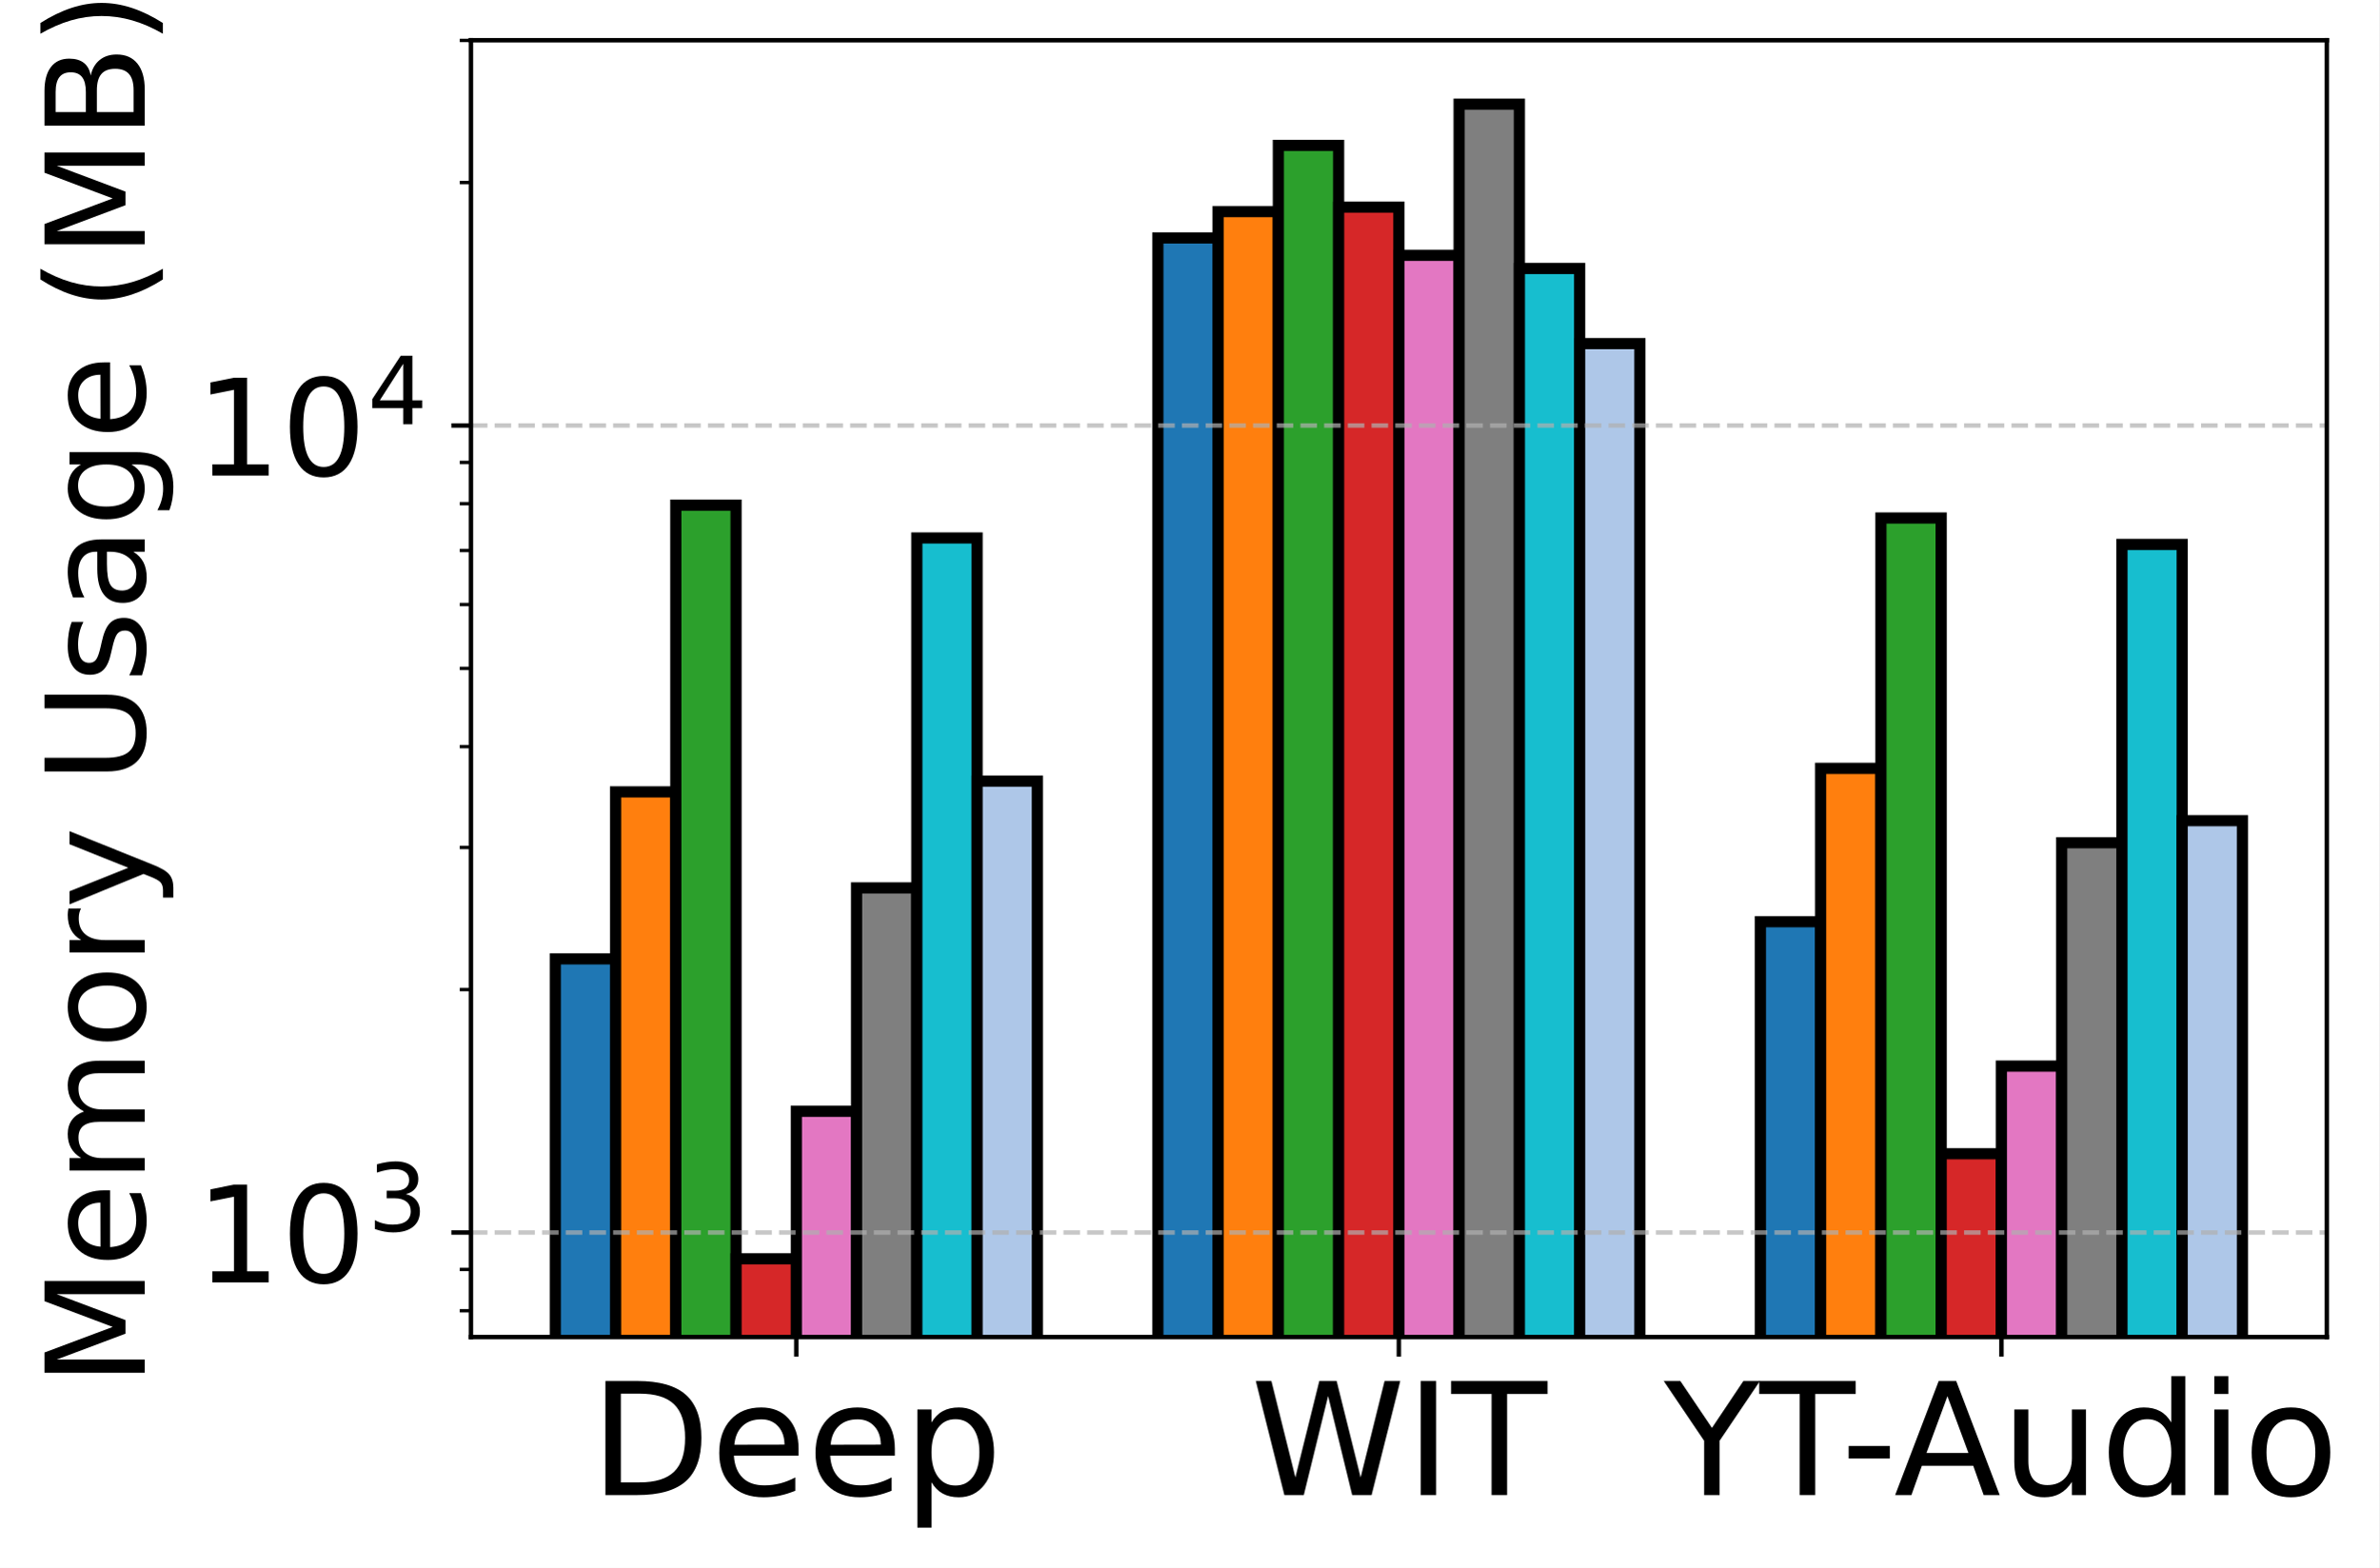
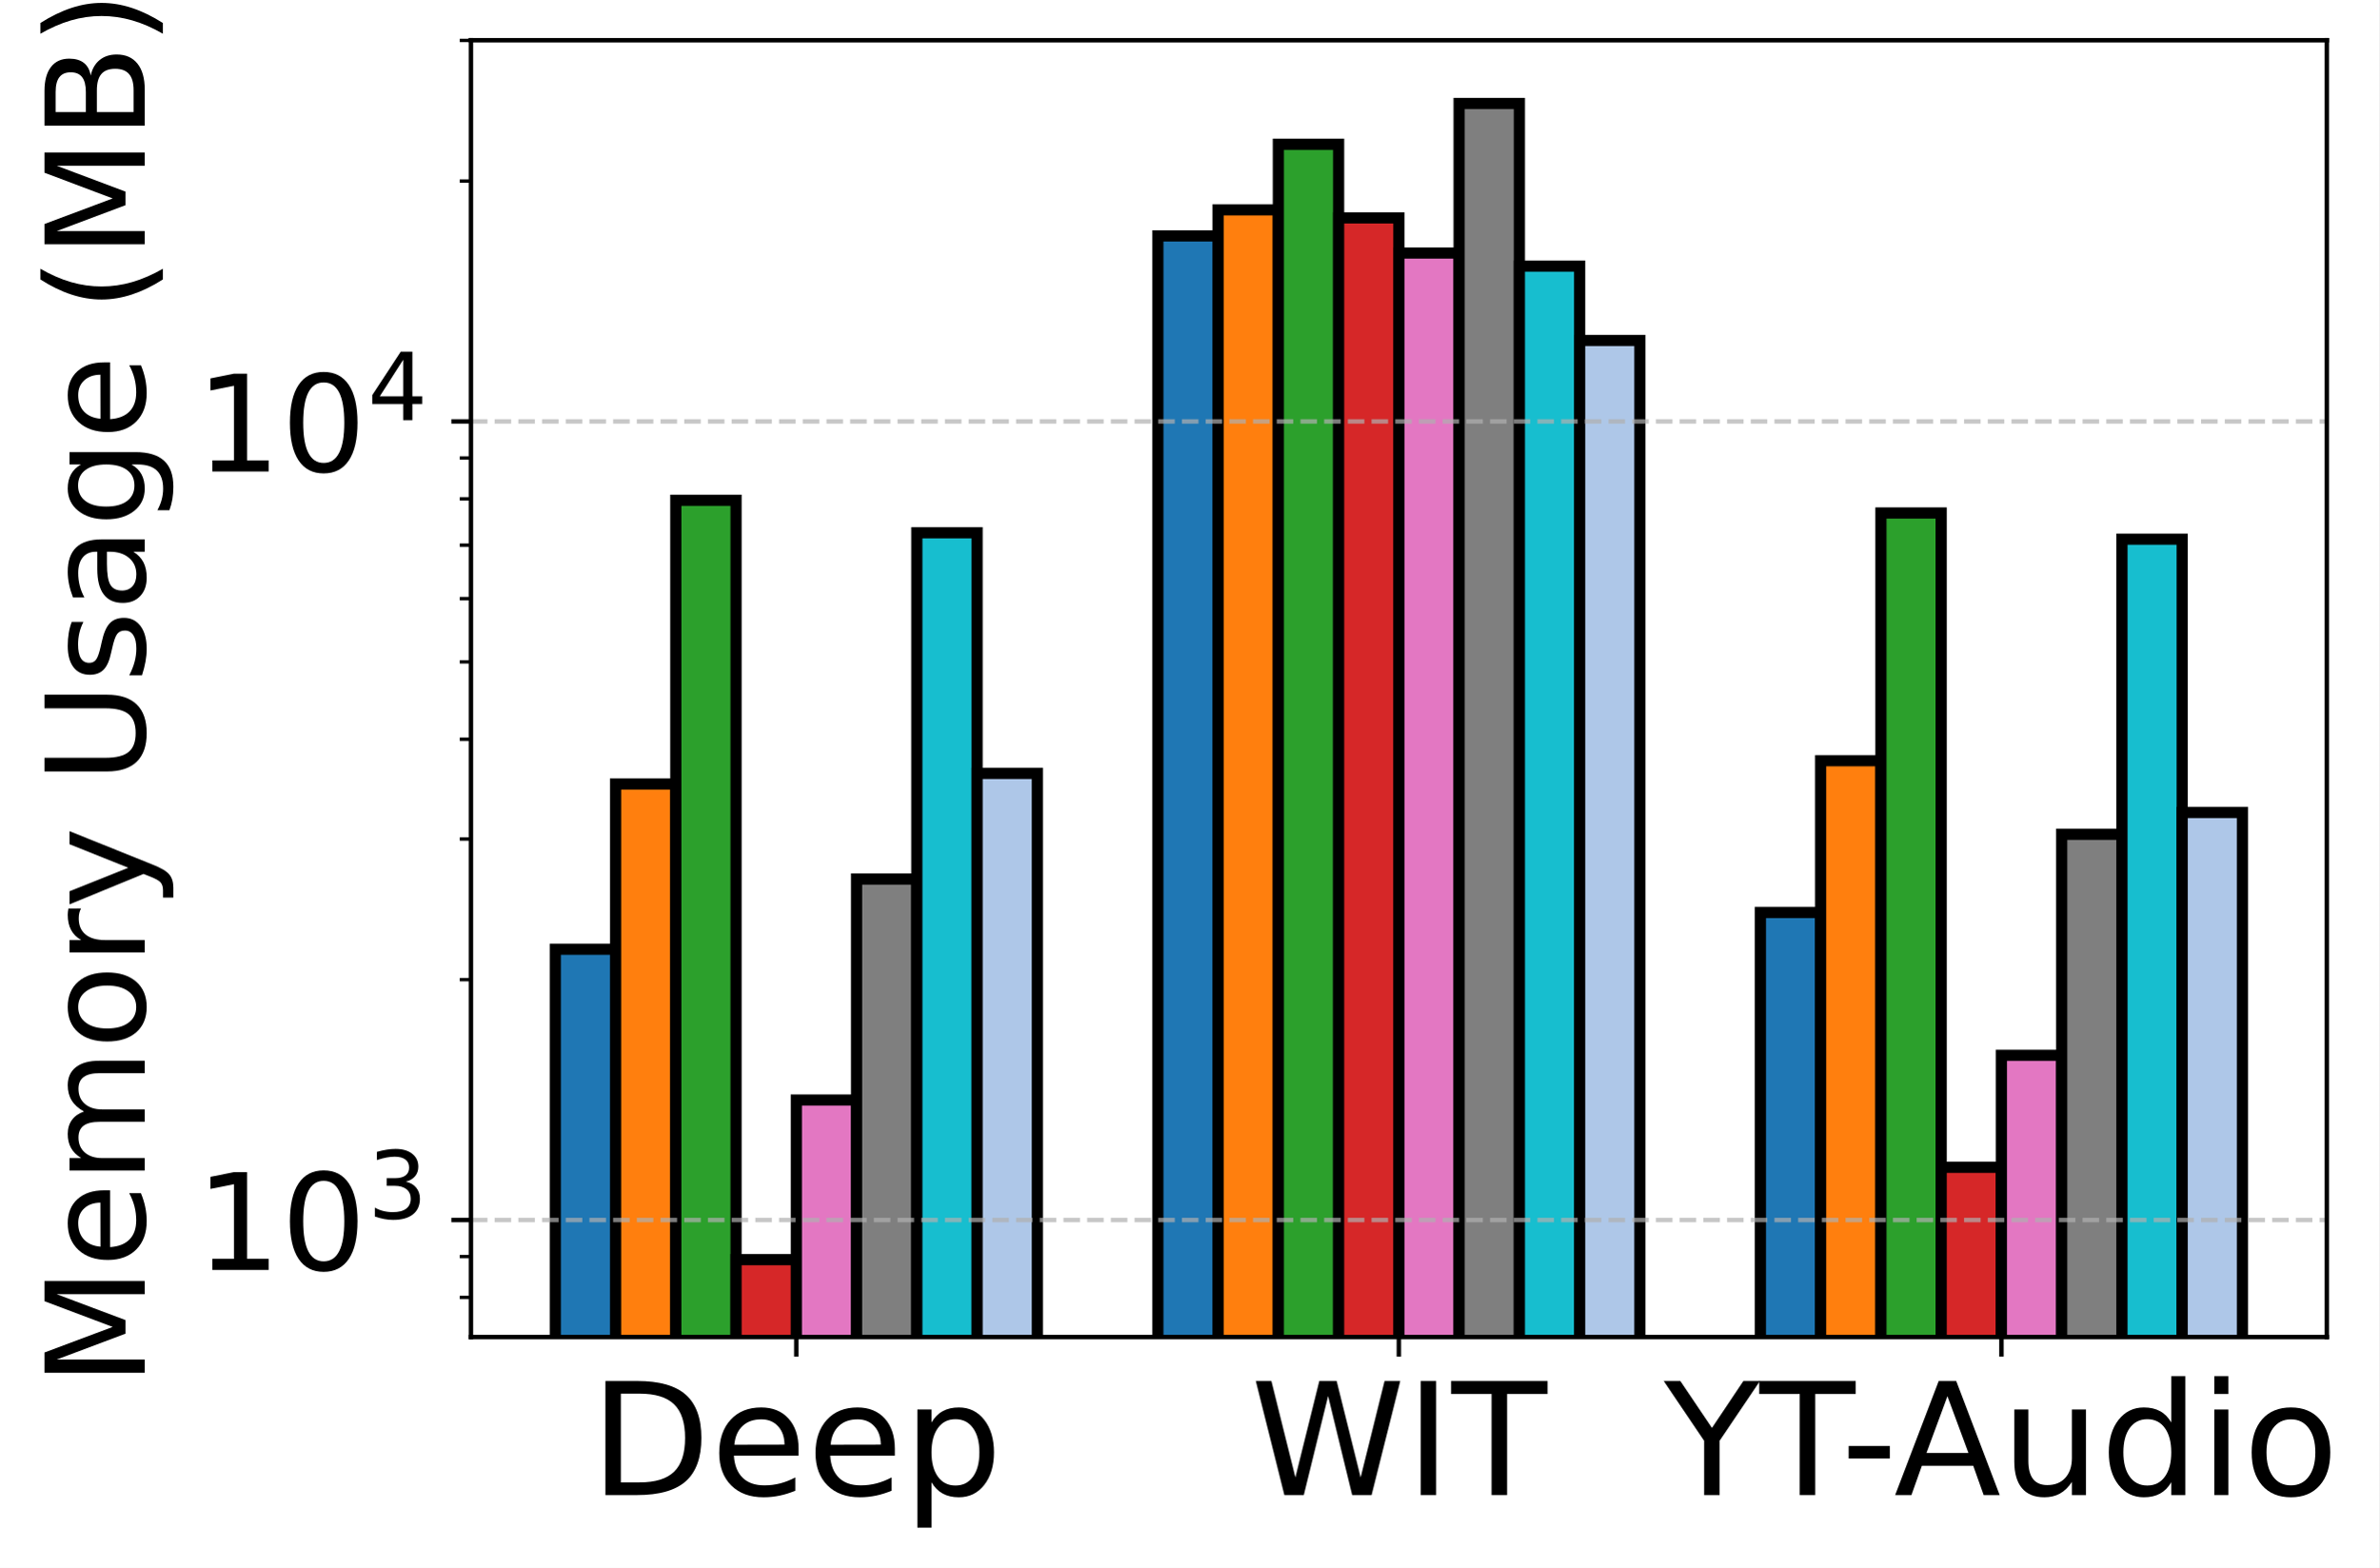
<svg xmlns="http://www.w3.org/2000/svg" xmlns:xlink="http://www.w3.org/1999/xlink" width="425.608pt" height="280.539pt" viewBox="0 0 425.608 280.539" version="1.1">
  <defs>
    <style type="text/css">*{stroke-linejoin: round; stroke-linecap: butt}</style>
  </defs>
  <g id="figure_1">
    <g id="patch_1">
      <path d="M 0 280.539  L 425.608 280.539  L 425.608 0  L 0 0  z " style="fill: #ffffff" />
    </g>
    <g id="axes_1">
      <g id="patch_2">
        <path d="M 84.248 239.24  L 416.265 239.24  L 416.265 7.2  L 84.248 7.2  z " style="fill: #ffffff" />
      </g>
      <g id="patch_3">
-         <path d="M 99.34 145057.535  L 110.12 145057.535  L 110.12 171.572  L 99.34 171.572  z " clip-path="url(#p892380f3ec)" style="fill: #1f77b4; stroke: #000000; stroke-width: 2; stroke-linejoin: miter" />
+         <path d="M 99.34 143537.381  L 110.12 143537.381  L 110.12 169.849  L 99.34 169.849  z " clip-path="url(#pd8922eb6c5)" style="fill: #1f77b4; stroke: #000000; stroke-width: 2; stroke-linejoin: miter" />
      </g>
      <g id="patch_4">
-         <path d="M 207.138 145057.535  L 217.917 145057.535  L 217.917 42.575  L 207.138 42.575  z " clip-path="url(#p892380f3ec)" style="fill: #1f77b4; stroke: #000000; stroke-width: 2; stroke-linejoin: miter" />
+         <path d="M 207.138 143537.381  L 217.917 143537.381  L 217.917 42.204  L 207.138 42.204  z " clip-path="url(#pd8922eb6c5)" style="fill: #1f77b4; stroke: #000000; stroke-width: 2; stroke-linejoin: miter" />
      </g>
      <g id="patch_5">
-         <path d="M 314.935 145057.535  L 325.715 145057.535  L 325.715 164.924  L 314.935 164.924  z " clip-path="url(#p892380f3ec)" style="fill: #1f77b4; stroke: #000000; stroke-width: 2; stroke-linejoin: miter" />
+         <path d="M 314.935 143537.381  L 325.715 143537.381  L 325.715 163.271  L 314.935 163.271  z " clip-path="url(#pd8922eb6c5)" style="fill: #1f77b4; stroke: #000000; stroke-width: 2; stroke-linejoin: miter" />
      </g>
      <g id="patch_6">
-         <path d="M 110.12 145057.535  L 120.899 145057.535  L 120.899 141.693  L 110.12 141.693  z " clip-path="url(#p892380f3ec)" style="fill: #ff7f0e; stroke: #000000; stroke-width: 2; stroke-linejoin: miter" />
+         <path d="M 110.12 143537.381  L 120.899 143537.381  L 120.899 140.283  L 110.12 140.283  z " clip-path="url(#pd8922eb6c5)" style="fill: #ff7f0e; stroke: #000000; stroke-width: 2; stroke-linejoin: miter" />
      </g>
      <g id="patch_7">
-         <path d="M 217.917 145057.535  L 228.697 145057.535  L 228.697 37.863  L 217.917 37.863  z " clip-path="url(#p892380f3ec)" style="fill: #ff7f0e; stroke: #000000; stroke-width: 2; stroke-linejoin: miter" />
+         <path d="M 217.917 143537.381  L 228.697 143537.381  L 228.697 37.541  L 217.917 37.541  z " clip-path="url(#pd8922eb6c5)" style="fill: #ff7f0e; stroke: #000000; stroke-width: 2; stroke-linejoin: miter" />
      </g>
      <g id="patch_8">
-         <path d="M 325.715 145057.535  L 336.495 145057.535  L 336.495 137.482  L 325.715 137.482  z " clip-path="url(#p892380f3ec)" style="fill: #ff7f0e; stroke: #000000; stroke-width: 2; stroke-linejoin: miter" />
+         <path d="M 325.715 143537.381  L 336.495 143537.381  L 336.495 136.116  L 325.715 136.116  z " clip-path="url(#pd8922eb6c5)" style="fill: #ff7f0e; stroke: #000000; stroke-width: 2; stroke-linejoin: miter" />
      </g>
      <g id="patch_9">
-         <path d="M 120.899 145057.535  L 131.679 145057.535  L 131.679 90.386  L 120.899 90.386  z " clip-path="url(#p892380f3ec)" style="fill: #2ca02c; stroke: #000000; stroke-width: 2; stroke-linejoin: miter" />
+         <path d="M 120.899 143537.381  L 131.679 143537.381  L 131.679 89.514  L 120.899 89.514  z " clip-path="url(#pd8922eb6c5)" style="fill: #2ca02c; stroke: #000000; stroke-width: 2; stroke-linejoin: miter" />
      </g>
      <g id="patch_10">
-         <path d="M 228.697 145057.535  L 239.477 145057.535  L 239.477 26.012  L 228.697 26.012  z " clip-path="url(#p892380f3ec)" style="fill: #2ca02c; stroke: #000000; stroke-width: 2; stroke-linejoin: miter" />
+         <path d="M 228.697 143537.381  L 239.477 143537.381  L 239.477 25.815  L 228.697 25.815  z " clip-path="url(#pd8922eb6c5)" style="fill: #2ca02c; stroke: #000000; stroke-width: 2; stroke-linejoin: miter" />
      </g>
      <g id="patch_11">
-         <path d="M 336.495 145057.535  L 347.275 145057.535  L 347.275 92.685  L 336.495 92.685  z " clip-path="url(#p892380f3ec)" style="fill: #2ca02c; stroke: #000000; stroke-width: 2; stroke-linejoin: miter" />
+         <path d="M 336.495 143537.381  L 347.275 143537.381  L 347.275 91.789  L 336.495 91.789  z " clip-path="url(#pd8922eb6c5)" style="fill: #2ca02c; stroke: #000000; stroke-width: 2; stroke-linejoin: miter" />
      </g>
      <g id="patch_12">
-         <path d="M 131.679 145057.535  L 142.459 145057.535  L 142.459 225.246  L 131.679 225.246  z " clip-path="url(#p892380f3ec)" style="fill: #d62728; stroke: #000000; stroke-width: 2; stroke-linejoin: miter" />
+         <path d="M 131.679 143537.381  L 142.459 143537.381  L 142.459 225.392  L 131.679 225.392  z " clip-path="url(#pd8922eb6c5)" style="fill: #d62728; stroke: #000000; stroke-width: 2; stroke-linejoin: miter" />
      </g>
      <g id="patch_13">
-         <path d="M 239.477 145057.535  L 250.257 145057.535  L 250.257 37.053  L 239.477 37.053  z " clip-path="url(#p892380f3ec)" style="fill: #d62728; stroke: #000000; stroke-width: 2; stroke-linejoin: miter" />
+         <path d="M 239.477 143537.381  L 250.257 143537.381  L 250.257 38.99  L 239.477 38.99  z " clip-path="url(#pd8922eb6c5)" style="fill: #d62728; stroke: #000000; stroke-width: 2; stroke-linejoin: miter" />
      </g>
      <g id="patch_14">
-         <path d="M 347.275 145057.535  L 358.054 145057.535  L 358.054 206.438  L 347.275 206.438  z " clip-path="url(#p892380f3ec)" style="fill: #d62728; stroke: #000000; stroke-width: 2; stroke-linejoin: miter" />
+         <path d="M 347.275 143537.381  L 358.054 143537.381  L 358.054 208.864  L 347.275 208.864  z " clip-path="url(#pd8922eb6c5)" style="fill: #d62728; stroke: #000000; stroke-width: 2; stroke-linejoin: miter" />
      </g>
      <g id="patch_15">
-         <path d="M 142.459 145057.535  L 153.239 145057.535  L 153.239 198.848  L 142.459 198.848  z " clip-path="url(#p892380f3ec)" style="fill: #e377c2; stroke: #000000; stroke-width: 2; stroke-linejoin: miter" />
+         <path d="M 142.459 143537.381  L 153.239 143537.381  L 153.239 196.839  L 142.459 196.839  z " clip-path="url(#pd8922eb6c5)" style="fill: #e377c2; stroke: #000000; stroke-width: 2; stroke-linejoin: miter" />
      </g>
      <g id="patch_16">
-         <path d="M 250.257 145057.535  L 261.036 145057.535  L 261.036 45.679  L 250.257 45.679  z " clip-path="url(#p892380f3ec)" style="fill: #e377c2; stroke: #000000; stroke-width: 2; stroke-linejoin: miter" />
+         <path d="M 250.257 143537.381  L 261.036 143537.381  L 261.036 45.276  L 250.257 45.276  z " clip-path="url(#pd8922eb6c5)" style="fill: #e377c2; stroke: #000000; stroke-width: 2; stroke-linejoin: miter" />
      </g>
      <g id="patch_17">
-         <path d="M 358.054 145057.535  L 368.834 145057.535  L 368.834 190.758  L 358.054 190.758  z " clip-path="url(#p892380f3ec)" style="fill: #e377c2; stroke: #000000; stroke-width: 2; stroke-linejoin: miter" />
+         <path d="M 358.054 143537.381  L 368.834 143537.381  L 368.834 188.835  L 358.054 188.835  z " clip-path="url(#pd8922eb6c5)" style="fill: #e377c2; stroke: #000000; stroke-width: 2; stroke-linejoin: miter" />
      </g>
      <g id="patch_18">
-         <path d="M 153.239 145057.535  L 164.019 145057.535  L 164.019 158.877  L 153.239 158.877  z " clip-path="url(#p892380f3ec)" style="fill: #7f7f7f; stroke: #000000; stroke-width: 2; stroke-linejoin: miter" />
+         <path d="M 153.239 143537.381  L 164.019 143537.381  L 164.019 157.287  L 153.239 157.287  z " clip-path="url(#pd8922eb6c5)" style="fill: #7f7f7f; stroke: #000000; stroke-width: 2; stroke-linejoin: miter" />
      </g>
      <g id="patch_19">
-         <path d="M 261.036 145057.535  L 271.816 145057.535  L 271.816 18.634  L 261.036 18.634  z " clip-path="url(#p892380f3ec)" style="fill: #7f7f7f; stroke: #000000; stroke-width: 2; stroke-linejoin: miter" />
+         <path d="M 261.036 143537.381  L 271.816 143537.381  L 271.816 18.514  L 261.036 18.514  z " clip-path="url(#pd8922eb6c5)" style="fill: #7f7f7f; stroke: #000000; stroke-width: 2; stroke-linejoin: miter" />
      </g>
      <g id="patch_20">
-         <path d="M 368.834 145057.535  L 379.614 145057.535  L 379.614 150.788  L 368.834 150.788  z " clip-path="url(#p892380f3ec)" style="fill: #7f7f7f; stroke: #000000; stroke-width: 2; stroke-linejoin: miter" />
+         <path d="M 368.834 143537.381  L 379.614 143537.381  L 379.614 149.284  L 368.834 149.284  z " clip-path="url(#pd8922eb6c5)" style="fill: #7f7f7f; stroke: #000000; stroke-width: 2; stroke-linejoin: miter" />
      </g>
      <g id="patch_21">
-         <path d="M 164.019 145057.535  L 174.798 145057.535  L 174.798 96.257  L 164.019 96.257  z " clip-path="url(#p892380f3ec)" style="fill: #17becf; stroke: #000000; stroke-width: 2; stroke-linejoin: miter" />
+         <path d="M 164.019 143537.381  L 174.798 143537.381  L 174.798 95.324  L 164.019 95.324  z " clip-path="url(#pd8922eb6c5)" style="fill: #17becf; stroke: #000000; stroke-width: 2; stroke-linejoin: miter" />
      </g>
      <g id="patch_22">
-         <path d="M 271.816 145057.535  L 282.596 145057.535  L 282.596 48.036  L 271.816 48.036  z " clip-path="url(#p892380f3ec)" style="fill: #17becf; stroke: #000000; stroke-width: 2; stroke-linejoin: miter" />
+         <path d="M 271.816 143537.381  L 282.596 143537.381  L 282.596 47.608  L 271.816 47.608  z " clip-path="url(#pd8922eb6c5)" style="fill: #17becf; stroke: #000000; stroke-width: 2; stroke-linejoin: miter" />
      </g>
      <g id="patch_23">
-         <path d="M 379.614 145057.535  L 390.394 145057.535  L 390.394 97.419  L 379.614 97.419  z " clip-path="url(#p892380f3ec)" style="fill: #17becf; stroke: #000000; stroke-width: 2; stroke-linejoin: miter" />
+         <path d="M 379.614 143537.381  L 390.394 143537.381  L 390.394 96.473  L 379.614 96.473  z " clip-path="url(#pd8922eb6c5)" style="fill: #17becf; stroke: #000000; stroke-width: 2; stroke-linejoin: miter" />
      </g>
      <g id="patch_24">
-         <path d="M 174.798 145057.535  L 185.578 145057.535  L 185.578 139.769  L 174.798 139.769  z " clip-path="url(#p892380f3ec)" style="fill: #aec7e8; stroke: #000000; stroke-width: 2; stroke-linejoin: miter" />
+         <path d="M 174.798 143537.381  L 185.578 143537.381  L 185.578 138.379  L 174.798 138.379  z " clip-path="url(#pd8922eb6c5)" style="fill: #aec7e8; stroke: #000000; stroke-width: 2; stroke-linejoin: miter" />
      </g>
      <g id="patch_25">
-         <path d="M 282.596 145057.535  L 293.376 145057.535  L 293.376 61.479  L 282.596 61.479  z " clip-path="url(#p892380f3ec)" style="fill: #aec7e8; stroke: #000000; stroke-width: 2; stroke-linejoin: miter" />
+         <path d="M 282.596 143537.381  L 293.376 143537.381  L 293.376 60.91  L 282.596 60.91  z " clip-path="url(#pd8922eb6c5)" style="fill: #aec7e8; stroke: #000000; stroke-width: 2; stroke-linejoin: miter" />
      </g>
      <g id="patch_26">
-         <path d="M 390.394 145057.535  L 401.174 145057.535  L 401.174 146.844  L 390.394 146.844  z " clip-path="url(#p892380f3ec)" style="fill: #aec7e8; stroke: #000000; stroke-width: 2; stroke-linejoin: miter" />
+         <path d="M 390.394 143537.381  L 401.174 143537.381  L 401.174 145.38  L 390.394 145.38  z " clip-path="url(#pd8922eb6c5)" style="fill: #aec7e8; stroke: #000000; stroke-width: 2; stroke-linejoin: miter" />
      </g>
      <g id="matplotlib.axis_1">
        <g id="xtick_1">
          <g id="line2d_1">
            <defs>
-               <path id="mdddbfff9ad" d="M 0 0  L 0 3.5  " style="stroke: #000000; stroke-width: 0.8" />
+               <path id="m89c4cfb3a7" d="M 0 0  L 0 3.5  " style="stroke: #000000; stroke-width: 0.8" />
            </defs>
            <g>
-               <use xlink:href="#mdddbfff9ad" x="142.459" y="239.24" style="stroke: #000000; stroke-width: 0.8" />
+               <use xlink:href="#m89c4cfb3a7" x="142.459" y="239.24" style="stroke: #000000; stroke-width: 0.8" />
            </g>
          </g>
          <g id="text_1">
            <g transform="translate(105.5624 267.5156) scale(0.28 -0.28)">
              <defs>
                <path id="DejaVuSans-44" d="M 1259 4147  L 1259 519  L 2022 519  Q 2988 519 3436 956  Q 3884 1394 3884 2338  Q 3884 3275 3436 3711  Q 2988 4147 2022 4147  L 1259 4147  z M 628 4666  L 1925 4666  Q 3281 4666 3915 4102  Q 4550 3538 4550 2338  Q 4550 1131 3912 565  Q 3275 0 1925 0  L 628 0  L 628 4666  z " transform="scale(0.015625)" />
                <path id="DejaVuSans-65" d="M 3597 1894  L 3597 1613  L 953 1613  Q 991 1019 1311 708  Q 1631 397 2203 397  Q 2534 397 2845 478  Q 3156 559 3463 722  L 3463 178  Q 3153 47 2828 -22  Q 2503 -91 2169 -91  Q 1331 -91 842 396  Q 353 884 353 1716  Q 353 2575 817 3079  Q 1281 3584 2069 3584  Q 2775 3584 3186 3129  Q 3597 2675 3597 1894  z M 3022 2063  Q 3016 2534 2758 2815  Q 2500 3097 2075 3097  Q 1594 3097 1305 2825  Q 1016 2553 972 2059  L 3022 2063  z " transform="scale(0.015625)" />
                <path id="DejaVuSans-70" d="M 1159 525  L 1159 -1331  L 581 -1331  L 581 3500  L 1159 3500  L 1159 2969  Q 1341 3281 1617 3432  Q 1894 3584 2278 3584  Q 2916 3584 3314 3078  Q 3713 2572 3713 1747  Q 3713 922 3314 415  Q 2916 -91 2278 -91  Q 1894 -91 1617 61  Q 1341 213 1159 525  z M 3116 1747  Q 3116 2381 2855 2742  Q 2594 3103 2138 3103  Q 1681 3103 1420 2742  Q 1159 2381 1159 1747  Q 1159 1113 1420 752  Q 1681 391 2138 391  Q 2594 391 2855 752  Q 3116 1113 3116 1747  z " transform="scale(0.015625)" />
              </defs>
              <use xlink:href="#DejaVuSans-44" />
              <use xlink:href="#DejaVuSans-65" x="77.002" />
              <use xlink:href="#DejaVuSans-65" x="138.525" />
              <use xlink:href="#DejaVuSans-70" x="200.049" />
            </g>
          </g>
        </g>
        <g id="xtick_2">
          <g id="line2d_2">
            <g>
-               <use xlink:href="#mdddbfff9ad" x="250.257" y="239.24" style="stroke: #000000; stroke-width: 0.8" />
+               <use xlink:href="#m89c4cfb3a7" x="250.257" y="239.24" style="stroke: #000000; stroke-width: 0.8" />
            </g>
          </g>
          <g id="text_2">
            <g transform="translate(223.7333 267.5156) scale(0.28 -0.28)">
              <defs>
                <path id="DejaVuSans-57" d="M 213 4666  L 850 4666  L 1831 722  L 2809 4666  L 3519 4666  L 4500 722  L 5478 4666  L 6119 4666  L 4947 0  L 4153 0  L 3169 4050  L 2175 0  L 1381 0  L 213 4666  z " transform="scale(0.015625)" />
                <path id="DejaVuSans-49" d="M 628 4666  L 1259 4666  L 1259 0  L 628 0  L 628 4666  z " transform="scale(0.015625)" />
                <path id="DejaVuSans-54" d="M -19 4666  L 3928 4666  L 3928 4134  L 2272 4134  L 2272 0  L 1638 0  L 1638 4134  L -19 4134  L -19 4666  z " transform="scale(0.015625)" />
              </defs>
              <use xlink:href="#DejaVuSans-57" />
              <use xlink:href="#DejaVuSans-49" x="98.877" />
              <use xlink:href="#DejaVuSans-54" x="128.369" />
            </g>
          </g>
        </g>
        <g id="xtick_3">
          <g id="line2d_3">
            <g>
-               <use xlink:href="#mdddbfff9ad" x="358.054" y="239.24" style="stroke: #000000; stroke-width: 0.8" />
+               <use xlink:href="#m89c4cfb3a7" x="358.054" y="239.24" style="stroke: #000000; stroke-width: 0.8" />
            </g>
          </g>
          <g id="text_3">
            <g transform="translate(297.7013 267.5156) scale(0.28 -0.28)">
              <defs>
                <path id="DejaVuSans-59" d="M -13 4666  L 666 4666  L 1959 2747  L 3244 4666  L 3922 4666  L 2272 2222  L 2272 0  L 1638 0  L 1638 2222  L -13 4666  z " transform="scale(0.015625)" />
                <path id="DejaVuSans-2d" d="M 313 2009  L 1997 2009  L 1997 1497  L 313 1497  L 313 2009  z " transform="scale(0.015625)" />
                <path id="DejaVuSans-41" d="M 2188 4044  L 1331 1722  L 3047 1722  L 2188 4044  z M 1831 4666  L 2547 4666  L 4325 0  L 3669 0  L 3244 1197  L 1141 1197  L 716 0  L 50 0  L 1831 4666  z " transform="scale(0.015625)" />
                <path id="DejaVuSans-75" d="M 544 1381  L 544 3500  L 1119 3500  L 1119 1403  Q 1119 906 1312 657  Q 1506 409 1894 409  Q 2359 409 2629 706  Q 2900 1003 2900 1516  L 2900 3500  L 3475 3500  L 3475 0  L 2900 0  L 2900 538  Q 2691 219 2414 64  Q 2138 -91 1772 -91  Q 1169 -91 856 284  Q 544 659 544 1381  z M 1991 3584  L 1991 3584  z " transform="scale(0.015625)" />
                <path id="DejaVuSans-64" d="M 2906 2969  L 2906 4863  L 3481 4863  L 3481 0  L 2906 0  L 2906 525  Q 2725 213 2448 61  Q 2172 -91 1784 -91  Q 1150 -91 751 415  Q 353 922 353 1747  Q 353 2572 751 3078  Q 1150 3584 1784 3584  Q 2172 3584 2448 3432  Q 2725 3281 2906 2969  z M 947 1747  Q 947 1113 1208 752  Q 1469 391 1925 391  Q 2381 391 2643 752  Q 2906 1113 2906 1747  Q 2906 2381 2643 2742  Q 2381 3103 1925 3103  Q 1469 3103 1208 2742  Q 947 2381 947 1747  z " transform="scale(0.015625)" />
                <path id="DejaVuSans-69" d="M 603 3500  L 1178 3500  L 1178 0  L 603 0  L 603 3500  z M 603 4863  L 1178 4863  L 1178 4134  L 603 4134  L 603 4863  z " transform="scale(0.015625)" />
                <path id="DejaVuSans-6f" d="M 1959 3097  Q 1497 3097 1228 2736  Q 959 2375 959 1747  Q 959 1119 1226 758  Q 1494 397 1959 397  Q 2419 397 2687 759  Q 2956 1122 2956 1747  Q 2956 2369 2687 2733  Q 2419 3097 1959 3097  z M 1959 3584  Q 2709 3584 3137 3096  Q 3566 2609 3566 1747  Q 3566 888 3137 398  Q 2709 -91 1959 -91  Q 1206 -91 779 398  Q 353 888 353 1747  Q 353 2609 779 3096  Q 1206 3584 1959 3584  z " transform="scale(0.015625)" />
              </defs>
              <use xlink:href="#DejaVuSans-59" />
              <use xlink:href="#DejaVuSans-54" x="61.084" />
              <use xlink:href="#DejaVuSans-2d" x="113.043" />
              <use xlink:href="#DejaVuSans-41" x="146.877" />
              <use xlink:href="#DejaVuSans-75" x="215.285" />
              <use xlink:href="#DejaVuSans-64" x="278.664" />
              <use xlink:href="#DejaVuSans-69" x="342.141" />
              <use xlink:href="#DejaVuSans-6f" x="369.924" />
            </g>
          </g>
        </g>
      </g>
      <g id="matplotlib.axis_2">
        <g id="ytick_1">
          <g id="line2d_4">
-             <path d="M 84.248 220.534  L 416.265 220.534  " clip-path="url(#p892380f3ec)" style="fill: none; stroke-dasharray: 2.96,1.28; stroke-dashoffset: 0; stroke: #b0b0b0; stroke-opacity: 0.7; stroke-width: 0.8" />
+             <path d="M 84.248 218.299  L 416.265 218.299  " clip-path="url(#pd8922eb6c5)" style="fill: none; stroke-dasharray: 2.96,1.28; stroke-dashoffset: 0; stroke: #b0b0b0; stroke-opacity: 0.7; stroke-width: 0.8" />
          </g>
          <g id="line2d_5">
            <defs>
-               <path id="m94ab0520ca" d="M 0 0  L -3.5 0  " style="stroke: #000000; stroke-width: 0.8" />
+               <path id="m686bb5e713" d="M 0 0  L -3.5 0  " style="stroke: #000000; stroke-width: 0.8" />
            </defs>
            <g>
-               <use xlink:href="#m94ab0520ca" x="84.248" y="220.534" style="stroke: #000000; stroke-width: 0.8" />
+               <use xlink:href="#m686bb5e713" x="84.248" y="218.299" style="stroke: #000000; stroke-width: 0.8" />
            </g>
          </g>
          <g id="text_4">
-             <g transform="translate(35.00819 229.6524) scale(0.24 -0.24)">
+             <g transform="translate(35.00819 227.4166) scale(0.24 -0.24)">
              <defs>
                <path id="DejaVuSans-31" d="M 794 531  L 1825 531  L 1825 4091  L 703 3866  L 703 4441  L 1819 4666  L 2450 4666  L 2450 531  L 3481 531  L 3481 0  L 794 0  L 794 531  z " transform="scale(0.015625)" />
                <path id="DejaVuSans-30" d="M 2034 4250  Q 1547 4250 1301 3770  Q 1056 3291 1056 2328  Q 1056 1369 1301 889  Q 1547 409 2034 409  Q 2525 409 2770 889  Q 3016 1369 3016 2328  Q 3016 3291 2770 3770  Q 2525 4250 2034 4250  z M 2034 4750  Q 2819 4750 3233 4129  Q 3647 3509 3647 2328  Q 3647 1150 3233 529  Q 2819 -91 2034 -91  Q 1250 -91 836 529  Q 422 1150 422 2328  Q 422 3509 836 4129  Q 1250 4750 2034 4750  z " transform="scale(0.015625)" />
                <path id="DejaVuSans-33" d="M 2597 2516  Q 3050 2419 3304 2112  Q 3559 1806 3559 1356  Q 3559 666 3084 287  Q 2609 -91 1734 -91  Q 1441 -91 1130 -33  Q 819 25 488 141  L 488 750  Q 750 597 1062 519  Q 1375 441 1716 441  Q 2309 441 2620 675  Q 2931 909 2931 1356  Q 2931 1769 2642 2001  Q 2353 2234 1838 2234  L 1294 2234  L 1294 2753  L 1863 2753  Q 2328 2753 2575 2939  Q 2822 3125 2822 3475  Q 2822 3834 2567 4026  Q 2313 4219 1838 4219  Q 1578 4219 1281 4162  Q 984 4106 628 3988  L 628 4550  Q 988 4650 1302 4700  Q 1616 4750 1894 4750  Q 2613 4750 3031 4423  Q 3450 4097 3450 3541  Q 3450 3153 3228 2886  Q 3006 2619 2597 2516  z " transform="scale(0.015625)" />
              </defs>
              <use xlink:href="#DejaVuSans-31" transform="translate(0 0.765625)" />
              <use xlink:href="#DejaVuSans-30" transform="translate(63.62305 0.765625)" />
              <use xlink:href="#DejaVuSans-33" transform="translate(128.2031 39.04688) scale(0.7)" />
            </g>
          </g>
        </g>
        <g id="ytick_2">
          <g id="line2d_6">
-             <path d="M 84.248 76.13  L 416.265 76.13  " clip-path="url(#p892380f3ec)" style="fill: none; stroke-dasharray: 2.96,1.28; stroke-dashoffset: 0; stroke: #b0b0b0; stroke-opacity: 0.7; stroke-width: 0.8" />
+             <path d="M 84.248 75.408  L 416.265 75.408  " clip-path="url(#pd8922eb6c5)" style="fill: none; stroke-dasharray: 2.96,1.28; stroke-dashoffset: 0; stroke: #b0b0b0; stroke-opacity: 0.7; stroke-width: 0.8" />
          </g>
          <g id="line2d_7">
            <g>
-               <use xlink:href="#m94ab0520ca" x="84.248" y="76.13" style="stroke: #000000; stroke-width: 0.8" />
+               <use xlink:href="#m686bb5e713" x="84.248" y="75.408" style="stroke: #000000; stroke-width: 0.8" />
            </g>
          </g>
          <g id="text_5">
-             <g transform="translate(35.00819 85.24862) scale(0.24 -0.24)">
+             <g transform="translate(35.00819 84.52621) scale(0.24 -0.24)">
              <defs>
                <path id="DejaVuSans-34" d="M 2419 4116  L 825 1625  L 2419 1625  L 2419 4116  z M 2253 4666  L 3047 4666  L 3047 1625  L 3713 1625  L 3713 1100  L 3047 1100  L 3047 0  L 2419 0  L 2419 1100  L 313 1100  L 313 1709  L 2253 4666  z " transform="scale(0.015625)" />
              </defs>
              <use xlink:href="#DejaVuSans-31" transform="translate(0 0.684375)" />
              <use xlink:href="#DejaVuSans-30" transform="translate(63.62305 0.684375)" />
              <use xlink:href="#DejaVuSans-34" transform="translate(128.2031 38.96563) scale(0.7)" />
            </g>
          </g>
        </g>
        <g id="ytick_3">
          <g id="line2d_8">
            <defs>
-               <path id="m0a041d8753" d="M 0 0  L -2 0  " style="stroke: #000000; stroke-width: 0.6" />
+               <path id="m1538619caf" d="M 0 0  L -2 0  " style="stroke: #000000; stroke-width: 0.6" />
            </defs>
            <g>
-               <use xlink:href="#m0a041d8753" x="84.248" y="234.528" style="stroke: #000000; stroke-width: 0.6" />
+               <use xlink:href="#m1538619caf" x="84.248" y="232.146" style="stroke: #000000; stroke-width: 0.6" />
            </g>
          </g>
        </g>
        <g id="ytick_4">
          <g id="line2d_9">
            <g>
-               <use xlink:href="#m0a041d8753" x="84.248" y="227.142" style="stroke: #000000; stroke-width: 0.6" />
+               <use xlink:href="#m1538619caf" x="84.248" y="224.837" style="stroke: #000000; stroke-width: 0.6" />
            </g>
          </g>
        </g>
        <g id="ytick_5">
          <g id="line2d_10">
            <g>
-               <use xlink:href="#m0a041d8753" x="84.248" y="177.064" style="stroke: #000000; stroke-width: 0.6" />
+               <use xlink:href="#m1538619caf" x="84.248" y="175.284" style="stroke: #000000; stroke-width: 0.6" />
            </g>
          </g>
        </g>
        <g id="ytick_6">
          <g id="line2d_11">
            <g>
-               <use xlink:href="#m0a041d8753" x="84.248" y="151.636" style="stroke: #000000; stroke-width: 0.6" />
+               <use xlink:href="#m1538619caf" x="84.248" y="150.122" style="stroke: #000000; stroke-width: 0.6" />
            </g>
          </g>
        </g>
        <g id="ytick_7">
          <g id="line2d_12">
            <g>
-               <use xlink:href="#m0a041d8753" x="84.248" y="133.595" style="stroke: #000000; stroke-width: 0.6" />
+               <use xlink:href="#m1538619caf" x="84.248" y="132.27" style="stroke: #000000; stroke-width: 0.6" />
            </g>
          </g>
        </g>
        <g id="ytick_8">
          <g id="line2d_13">
            <g>
-               <use xlink:href="#m0a041d8753" x="84.248" y="119.6" style="stroke: #000000; stroke-width: 0.6" />
+               <use xlink:href="#m1538619caf" x="84.248" y="118.422" style="stroke: #000000; stroke-width: 0.6" />
            </g>
          </g>
        </g>
        <g id="ytick_9">
          <g id="line2d_14">
            <g>
-               <use xlink:href="#m0a041d8753" x="84.248" y="108.166" style="stroke: #000000; stroke-width: 0.6" />
+               <use xlink:href="#m1538619caf" x="84.248" y="107.108" style="stroke: #000000; stroke-width: 0.6" />
            </g>
          </g>
        </g>
        <g id="ytick_10">
          <g id="line2d_15">
            <g>
-               <use xlink:href="#m0a041d8753" x="84.248" y="98.499" style="stroke: #000000; stroke-width: 0.6" />
+               <use xlink:href="#m1538619caf" x="84.248" y="97.542" style="stroke: #000000; stroke-width: 0.6" />
            </g>
          </g>
        </g>
        <g id="ytick_11">
          <g id="line2d_16">
            <g>
-               <use xlink:href="#m0a041d8753" x="84.248" y="90.125" style="stroke: #000000; stroke-width: 0.6" />
+               <use xlink:href="#m1538619caf" x="84.248" y="89.256" style="stroke: #000000; stroke-width: 0.6" />
            </g>
          </g>
        </g>
        <g id="ytick_12">
          <g id="line2d_17">
            <g>
-               <use xlink:href="#m0a041d8753" x="84.248" y="82.738" style="stroke: #000000; stroke-width: 0.6" />
+               <use xlink:href="#m1538619caf" x="84.248" y="81.946" style="stroke: #000000; stroke-width: 0.6" />
            </g>
          </g>
        </g>
        <g id="ytick_13">
          <g id="line2d_18">
            <g>
-               <use xlink:href="#m0a041d8753" x="84.248" y="32.661" style="stroke: #000000; stroke-width: 0.6" />
+               <use xlink:href="#m1538619caf" x="84.248" y="32.394" style="stroke: #000000; stroke-width: 0.6" />
            </g>
          </g>
        </g>
        <g id="ytick_14">
          <g id="line2d_19">
            <g>
-               <use xlink:href="#m0a041d8753" x="84.248" y="7.232" style="stroke: #000000; stroke-width: 0.6" />
+               <use xlink:href="#m1538619caf" x="84.248" y="7.232" style="stroke: #000000; stroke-width: 0.6" />
            </g>
          </g>
        </g>
        <g id="text_6">
          <g transform="translate(25.89216 248.0362) rotate(-90) scale(0.246 -0.246)">
            <defs>
              <path id="DejaVuSans-4d" d="M 628 4666  L 1569 4666  L 2759 1491  L 3956 4666  L 4897 4666  L 4897 0  L 4281 0  L 4281 4097  L 3078 897  L 2444 897  L 1241 4097  L 1241 0  L 628 0  L 628 4666  z " transform="scale(0.015625)" />
              <path id="DejaVuSans-6d" d="M 3328 2828  Q 3544 3216 3844 3400  Q 4144 3584 4550 3584  Q 5097 3584 5394 3201  Q 5691 2819 5691 2113  L 5691 0  L 5113 0  L 5113 2094  Q 5113 2597 4934 2840  Q 4756 3084 4391 3084  Q 3944 3084 3684 2787  Q 3425 2491 3425 1978  L 3425 0  L 2847 0  L 2847 2094  Q 2847 2600 2669 2842  Q 2491 3084 2119 3084  Q 1678 3084 1418 2786  Q 1159 2488 1159 1978  L 1159 0  L 581 0  L 581 3500  L 1159 3500  L 1159 2956  Q 1356 3278 1631 3431  Q 1906 3584 2284 3584  Q 2666 3584 2933 3390  Q 3200 3197 3328 2828  z " transform="scale(0.015625)" />
              <path id="DejaVuSans-72" d="M 2631 2963  Q 2534 3019 2420 3045  Q 2306 3072 2169 3072  Q 1681 3072 1420 2755  Q 1159 2438 1159 1844  L 1159 0  L 581 0  L 581 3500  L 1159 3500  L 1159 2956  Q 1341 3275 1631 3429  Q 1922 3584 2338 3584  Q 2397 3584 2469 3576  Q 2541 3569 2628 3553  L 2631 2963  z " transform="scale(0.015625)" />
              <path id="DejaVuSans-79" d="M 2059 -325  Q 1816 -950 1584 -1140  Q 1353 -1331 966 -1331  L 506 -1331  L 506 -850  L 844 -850  Q 1081 -850 1212 -737  Q 1344 -625 1503 -206  L 1606 56  L 191 3500  L 800 3500  L 1894 763  L 2988 3500  L 3597 3500  L 2059 -325  z " transform="scale(0.015625)" />
              <path id="DejaVuSans-20" transform="scale(0.015625)" />
              <path id="DejaVuSans-55" d="M 556 4666  L 1191 4666  L 1191 1831  Q 1191 1081 1462 751  Q 1734 422 2344 422  Q 2950 422 3222 751  Q 3494 1081 3494 1831  L 3494 4666  L 4128 4666  L 4128 1753  Q 4128 841 3676 375  Q 3225 -91 2344 -91  Q 1459 -91 1007 375  Q 556 841 556 1753  L 556 4666  z " transform="scale(0.015625)" />
              <path id="DejaVuSans-73" d="M 2834 3397  L 2834 2853  Q 2591 2978 2328 3040  Q 2066 3103 1784 3103  Q 1356 3103 1142 2972  Q 928 2841 928 2578  Q 928 2378 1081 2264  Q 1234 2150 1697 2047  L 1894 2003  Q 2506 1872 2764 1633  Q 3022 1394 3022 966  Q 3022 478 2636 193  Q 2250 -91 1575 -91  Q 1294 -91 989 -36  Q 684 19 347 128  L 347 722  Q 666 556 975 473  Q 1284 391 1588 391  Q 1994 391 2212 530  Q 2431 669 2431 922  Q 2431 1156 2273 1281  Q 2116 1406 1581 1522  L 1381 1569  Q 847 1681 609 1914  Q 372 2147 372 2553  Q 372 3047 722 3315  Q 1072 3584 1716 3584  Q 2034 3584 2315 3537  Q 2597 3491 2834 3397  z " transform="scale(0.015625)" />
              <path id="DejaVuSans-61" d="M 2194 1759  Q 1497 1759 1228 1600  Q 959 1441 959 1056  Q 959 750 1161 570  Q 1363 391 1709 391  Q 2188 391 2477 730  Q 2766 1069 2766 1631  L 2766 1759  L 2194 1759  z M 3341 1997  L 3341 0  L 2766 0  L 2766 531  Q 2569 213 2275 61  Q 1981 -91 1556 -91  Q 1019 -91 701 211  Q 384 513 384 1019  Q 384 1609 779 1909  Q 1175 2209 1959 2209  L 2766 2209  L 2766 2266  Q 2766 2663 2505 2880  Q 2244 3097 1772 3097  Q 1472 3097 1187 3025  Q 903 2953 641 2809  L 641 3341  Q 956 3463 1253 3523  Q 1550 3584 1831 3584  Q 2591 3584 2966 3190  Q 3341 2797 3341 1997  z " transform="scale(0.015625)" />
              <path id="DejaVuSans-67" d="M 2906 1791  Q 2906 2416 2648 2759  Q 2391 3103 1925 3103  Q 1463 3103 1205 2759  Q 947 2416 947 1791  Q 947 1169 1205 825  Q 1463 481 1925 481  Q 2391 481 2648 825  Q 2906 1169 2906 1791  z M 3481 434  Q 3481 -459 3084 -895  Q 2688 -1331 1869 -1331  Q 1566 -1331 1297 -1286  Q 1028 -1241 775 -1147  L 775 -588  Q 1028 -725 1275 -790  Q 1522 -856 1778 -856  Q 2344 -856 2625 -561  Q 2906 -266 2906 331  L 2906 616  Q 2728 306 2450 153  Q 2172 0 1784 0  Q 1141 0 747 490  Q 353 981 353 1791  Q 353 2603 747 3093  Q 1141 3584 1784 3584  Q 2172 3584 2450 3431  Q 2728 3278 2906 2969  L 2906 3500  L 3481 3500  L 3481 434  z " transform="scale(0.015625)" />
              <path id="DejaVuSans-28" d="M 1984 4856  Q 1566 4138 1362 3434  Q 1159 2731 1159 2009  Q 1159 1288 1364 580  Q 1569 -128 1984 -844  L 1484 -844  Q 1016 -109 783 600  Q 550 1309 550 2009  Q 550 2706 781 3412  Q 1013 4119 1484 4856  L 1984 4856  z " transform="scale(0.015625)" />
              <path id="DejaVuSans-42" d="M 1259 2228  L 1259 519  L 2272 519  Q 2781 519 3026 730  Q 3272 941 3272 1375  Q 3272 1813 3026 2020  Q 2781 2228 2272 2228  L 1259 2228  z M 1259 4147  L 1259 2741  L 2194 2741  Q 2656 2741 2882 2914  Q 3109 3088 3109 3444  Q 3109 3797 2882 3972  Q 2656 4147 2194 4147  L 1259 4147  z M 628 4666  L 2241 4666  Q 2963 4666 3353 4366  Q 3744 4066 3744 3513  Q 3744 3084 3544 2831  Q 3344 2578 2956 2516  Q 3422 2416 3680 2098  Q 3938 1781 3938 1306  Q 3938 681 3513 340  Q 3088 0 2303 0  L 628 0  L 628 4666  z " transform="scale(0.015625)" />
              <path id="DejaVuSans-29" d="M 513 4856  L 1013 4856  Q 1481 4119 1714 3412  Q 1947 2706 1947 2009  Q 1947 1309 1714 600  Q 1481 -109 1013 -844  L 513 -844  Q 928 -128 1133 580  Q 1338 1288 1338 2009  Q 1338 2731 1133 3434  Q 928 4138 513 4856  z " transform="scale(0.015625)" />
            </defs>
            <use xlink:href="#DejaVuSans-4d" />
            <use xlink:href="#DejaVuSans-65" x="86.279" />
            <use xlink:href="#DejaVuSans-6d" x="147.803" />
            <use xlink:href="#DejaVuSans-6f" x="245.215" />
            <use xlink:href="#DejaVuSans-72" x="306.396" />
            <use xlink:href="#DejaVuSans-79" x="347.51" />
            <use xlink:href="#DejaVuSans-20" x="406.689" />
            <use xlink:href="#DejaVuSans-55" x="438.477" />
            <use xlink:href="#DejaVuSans-73" x="511.67" />
            <use xlink:href="#DejaVuSans-61" x="563.77" />
            <use xlink:href="#DejaVuSans-67" x="625.049" />
            <use xlink:href="#DejaVuSans-65" x="688.525" />
            <use xlink:href="#DejaVuSans-20" x="750.049" />
            <use xlink:href="#DejaVuSans-28" x="781.836" />
            <use xlink:href="#DejaVuSans-4d" x="820.85" />
            <use xlink:href="#DejaVuSans-42" x="907.129" />
            <use xlink:href="#DejaVuSans-29" x="975.732" />
          </g>
        </g>
      </g>
      <g id="patch_27">
        <path d="M 84.248 239.24  L 84.248 7.2  " style="fill: none; stroke: #000000; stroke-width: 0.8; stroke-linejoin: miter; stroke-linecap: square" />
      </g>
      <g id="patch_28">
        <path d="M 416.265 239.24  L 416.265 7.2  " style="fill: none; stroke: #000000; stroke-width: 0.8; stroke-linejoin: miter; stroke-linecap: square" />
      </g>
      <g id="patch_29">
        <path d="M 84.248 239.24  L 416.265 239.24  " style="fill: none; stroke: #000000; stroke-width: 0.8; stroke-linejoin: miter; stroke-linecap: square" />
      </g>
      <g id="patch_30">
        <path d="M 84.248 7.2  L 416.265 7.2  " style="fill: none; stroke: #000000; stroke-width: 0.8; stroke-linejoin: miter; stroke-linecap: square" />
      </g>
    </g>
  </g>
  <defs>
-     <clipPath id="p892380f3ec">
+     <clipPath id="pd8922eb6c5">
      <rect x="84.248" y="7.2" width="332.017" height="232.04" />
    </clipPath>
  </defs>
</svg>
